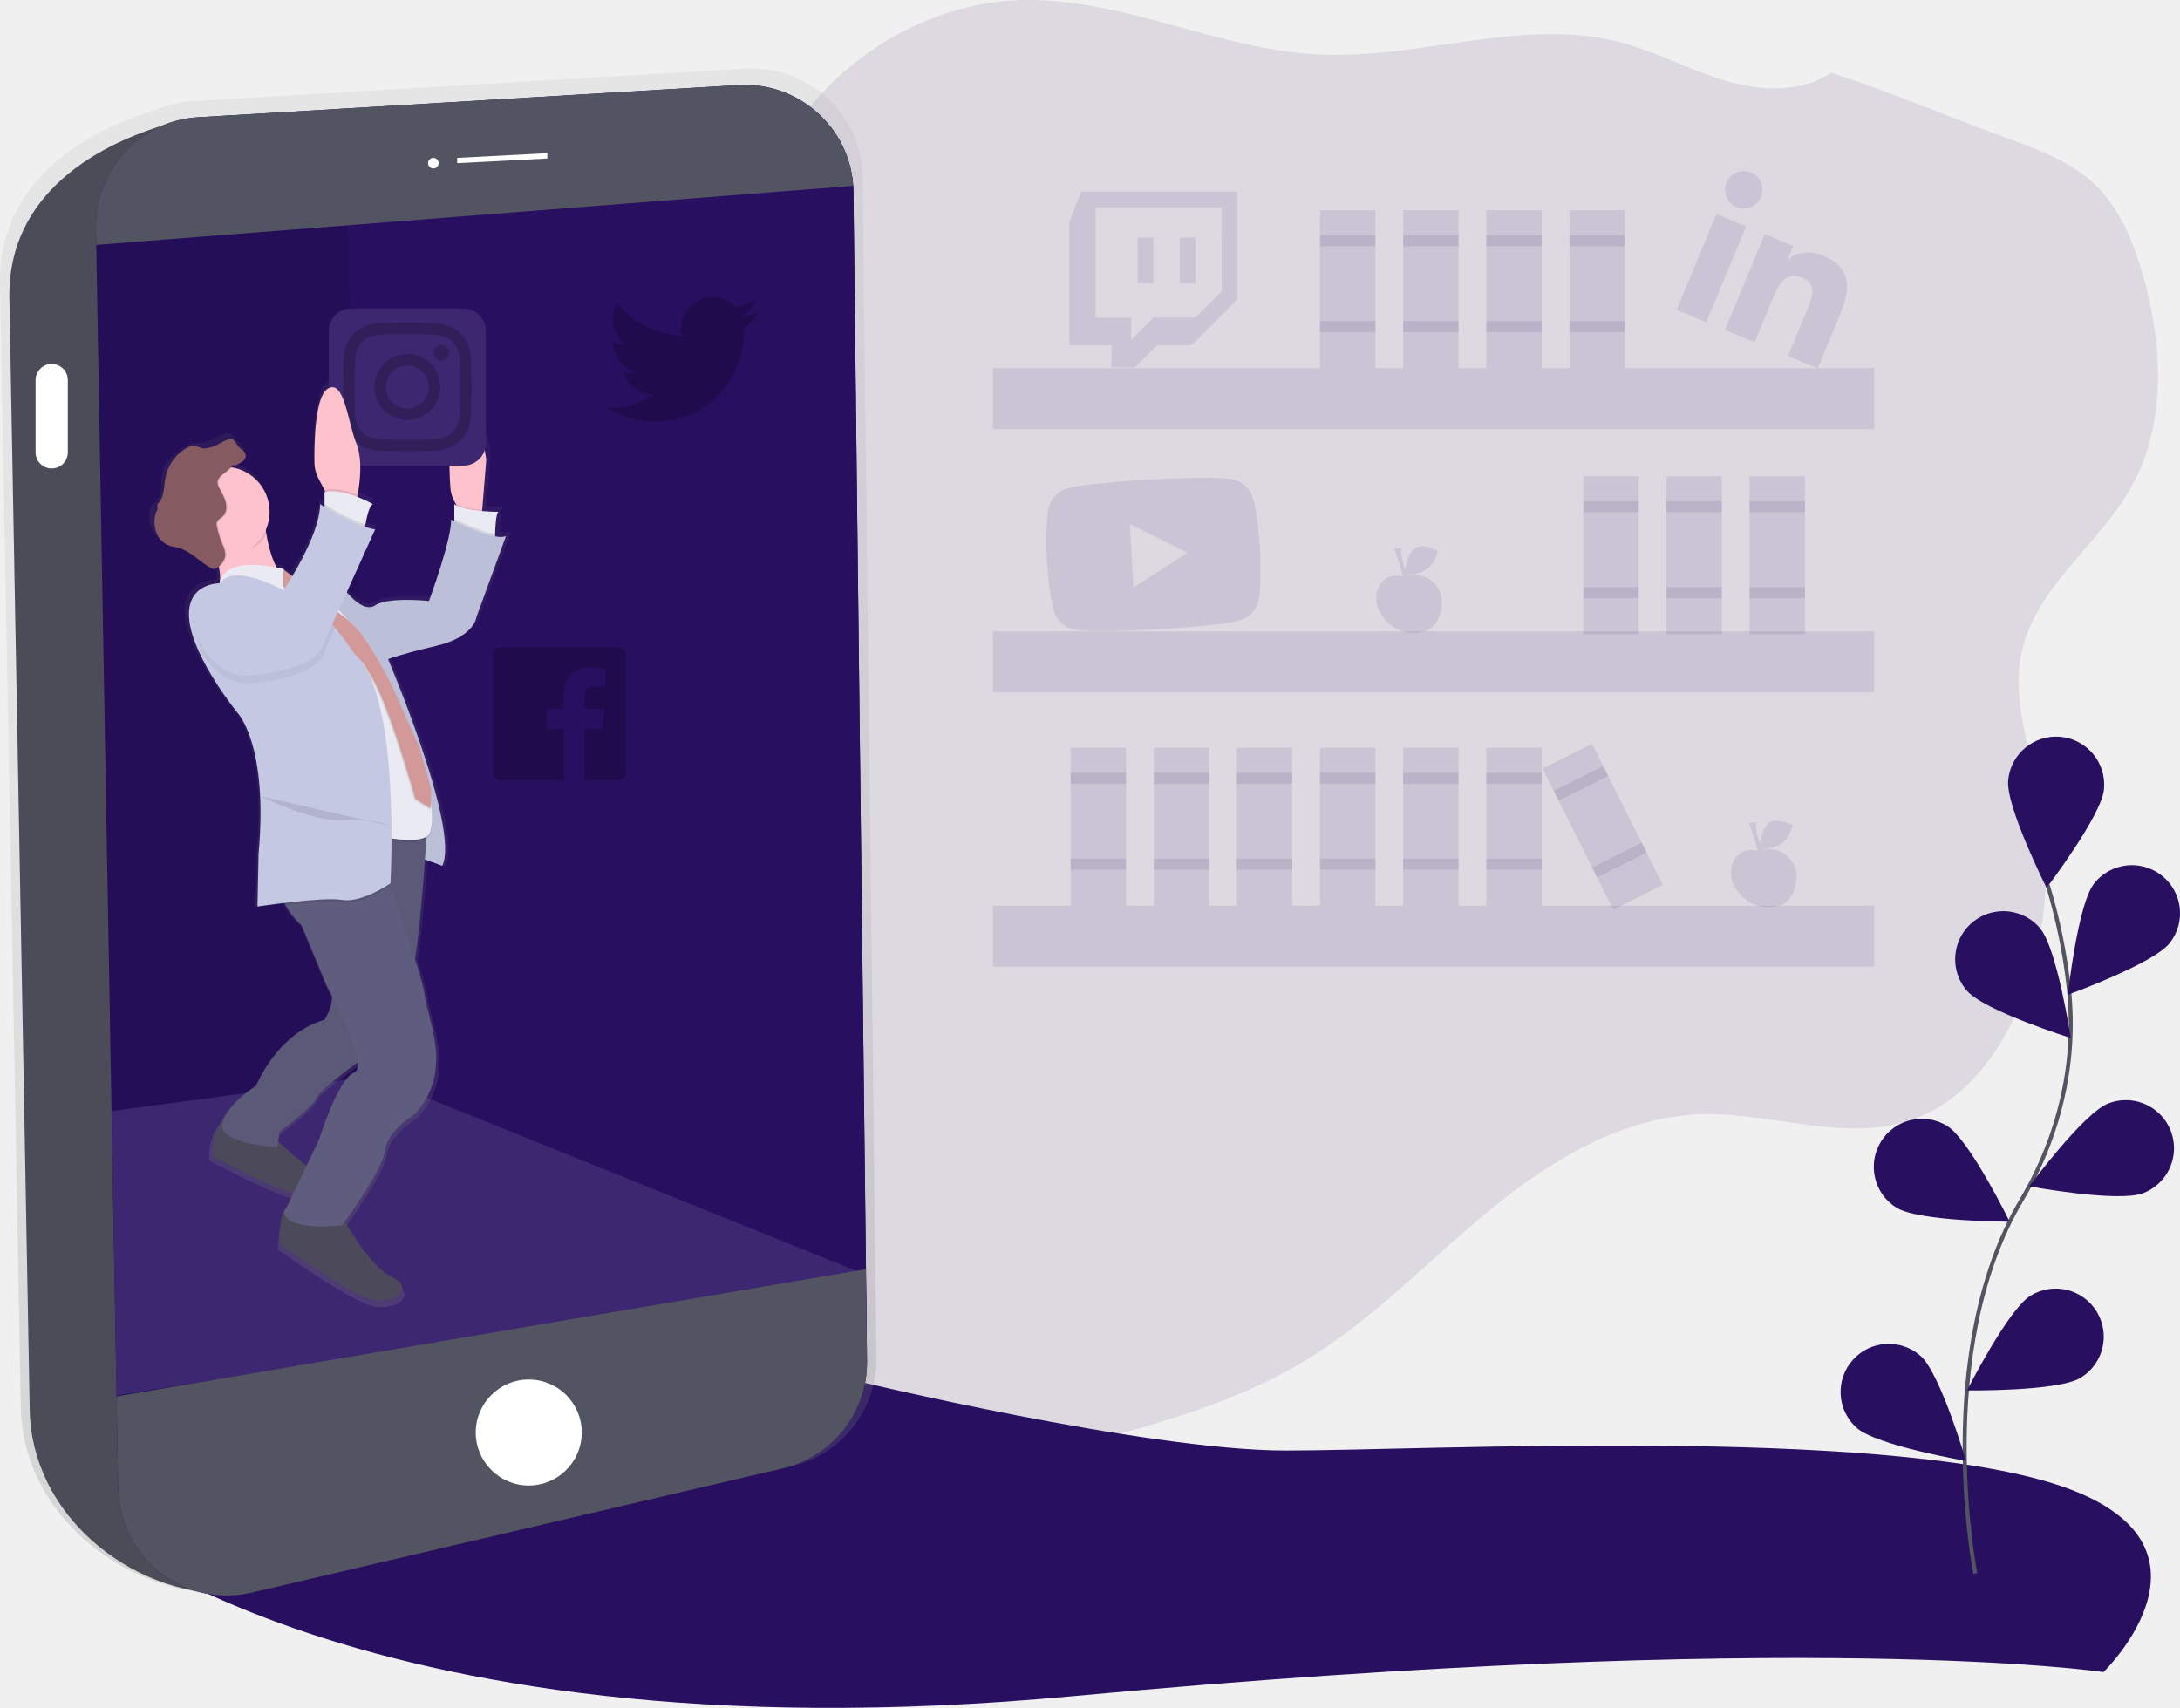
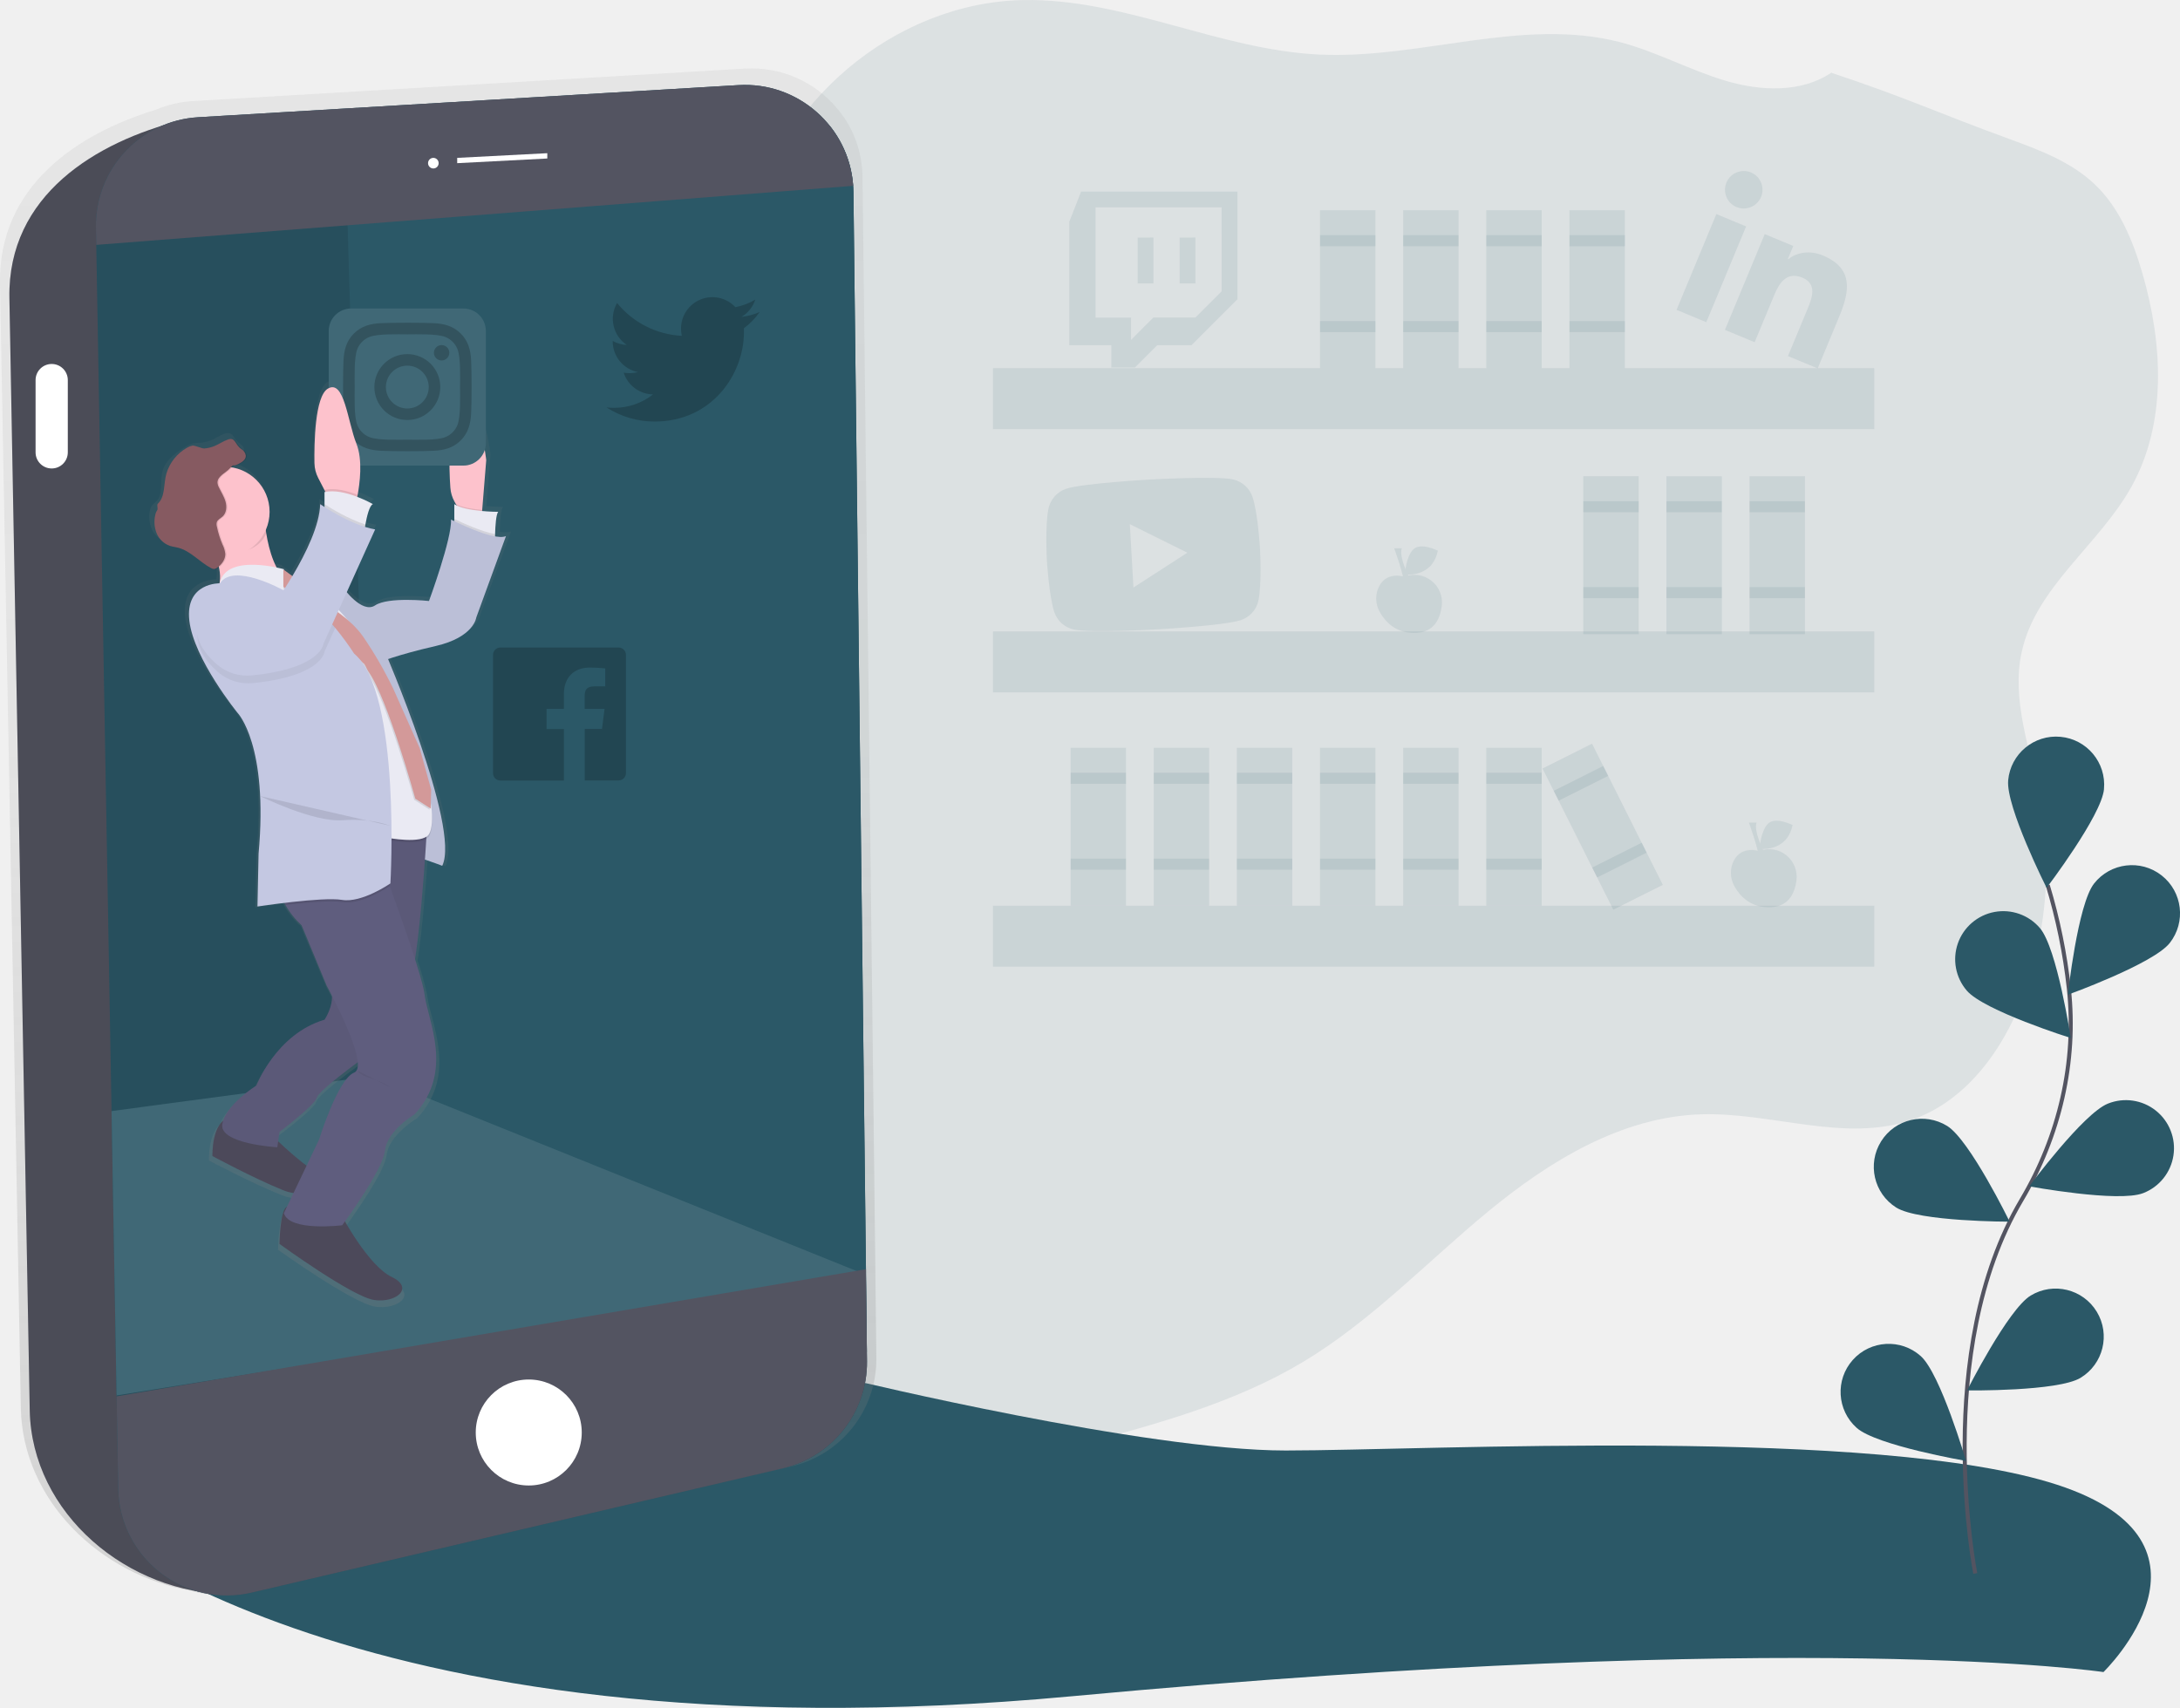
<svg xmlns="http://www.w3.org/2000/svg" xmlns:xlink="http://www.w3.org/1999/xlink" data-name="Layer 1" width="1082.19" height="847.94" viewBox="0 0 1082.19 847.94">
  <defs>
    <linearGradient id="a" x1="276.42" y1="818" x2="276.42" y2="60" gradientUnits="userSpaceOnUse">
      <stop offset="0" stop-color="gray" stop-opacity=".25" />
      <stop offset=".54" stop-color="gray" stop-opacity=".12" />
      <stop offset="1" stop-color="gray" stop-opacity=".1" />
    </linearGradient>
    <linearGradient id="b" x1="891.13" y1="675.02" x2="891.13" y2="214.93" gradientTransform="matrix(-1 0 0 1 1114 0)" xlink:href="#a" />
  </defs>
-   <path d="M909.2 36.16c37.27 12.37 51.62 19.46 88.51 32.93 15.11 5.52 30.64 11.41 42.27 22.52 12.21 11.67 18.87 27.95 23.58 44.17 10.1 34.82 12.19 74.1-5.42 105.79-16.11 29-47.49 49.78-54.54 82.18-5.2 23.89 4.26 48.17 8.9 72.17a184.8 184.8 0 01-6.35 93.79c-9.69 28.64-28.59 56.43-57.16 66.3-33.23 11.47-69.43-3.86-104.57-2.76-39.43 1.24-75.24 23.14-105.67 48.24s-57.89 54.24-91.65 74.55c-34.43 20.69-73.83 31.26-112.65 41.6-21.59 5.75-43.41 11.53-65.74 12.27-24.69.82-49.33-4.61-72.37-13.54-42.71-16.54-80.4-45.17-109.34-80.67-16.84-20.65-31.41-47.31-24.05-72.91 5.35-18.6 21-32 33-47.17 31.94-40.17 38.93-98.64 17.36-145.21-10.93-23.6-28.17-43.58-43.46-64.62s-29.13-44.43-31.5-70.33 9.64-54.65 33.65-64.64c29.45-12.24 71.25 3.84 90.26-21.78 7.2-9.71 8.12-22.5 10.32-34.38C384.29 51.68 444.1 1.12 508.1.02c49.92-.86 97 24.71 146.85 27.07 50.09 2.37 100.96-18.73 149.46-6.12 17.79 4.69 34.17 13.69 51.79 19s38 6.31 53.18-4.07" fill="#280f60" opacity=".1" />
-   <path fill="#280f60" opacity=".1" d="M492.93 182.79h437.49v30.27H492.93zm0 130.7h437.49v30.27H492.93zm0 136.2h437.49v30.27H492.93z" />
-   <path fill="#280f60" opacity=".1" d="M655.27 104.38h27.51v78.42h-27.51z" />
-   <path fill="#280f60" opacity=".1" d="M655.27 116.76h27.51v5.5h-27.51zm0 42.65h27.51v5.5h-27.51zm41.28-55.03h27.51v78.42h-27.51z" />
-   <path fill="#280f60" opacity=".1" d="M696.55 116.76h27.51v5.5h-27.51zm0 42.65h27.51v5.5h-27.51zm41.27-55.03h27.51v78.42h-27.51z" />
-   <path fill="#280f60" opacity=".1" d="M737.82 116.76h27.51v5.5h-27.51zm0 42.65h27.51v5.5h-27.51zm41.27-55.03h27.51v78.42h-27.51z" />
-   <path fill="#280f60" opacity=".1" d="M779.09 116.76h27.51v5.5h-27.51zm0 42.65h27.51v5.5h-27.51zm-13.365 222.142l24.591-12.331 35.15 70.101-24.591 12.33z" />
-   <path fill="#280f60" opacity=".1" d="M771.276 392.623l24.592-12.33 2.465 4.916-24.592 12.33zm19.118 38.117l24.592-12.331 2.465 4.916-24.592 12.33zm-4.424-194.29h27.51v78.42h-27.51z" />
-   <path fill="#280f60" opacity=".1" d="M785.97 248.83h27.51v5.5h-27.51zm0 42.65h27.51v5.5h-27.51zm41.27-55.03h27.51v78.42h-27.51z" />
-   <path fill="#280f60" opacity=".1" d="M827.24 248.83h27.51v5.5h-27.51zm0 42.65h27.51v5.5h-27.51zm41.27-55.03h27.51v78.42h-27.51z" />
-   <path fill="#280f60" opacity=".1" d="M868.51 248.83h27.51v5.5h-27.51zm0 42.65h27.51v5.5h-27.51zm-337.05 79.79h27.51v78.42h-27.51z" />
-   <path fill="#280f60" opacity=".1" d="M531.46 383.65h27.51v5.5h-27.51zm0 42.65h27.51v5.5h-27.51zm41.27-55.03h27.51v78.42h-27.51z" />
-   <path fill="#280f60" opacity=".1" d="M572.73 383.65h27.51v5.5h-27.51zm0 42.65h27.51v5.5h-27.51zM614 371.27h27.51v78.42H614z" />
-   <path fill="#280f60" opacity=".1" d="M614 383.65h27.51v5.5H614zm0 42.65h27.51v5.5H614zm41.27-55.03h27.51v78.42h-27.51z" />
-   <path fill="#280f60" opacity=".1" d="M655.27 383.65h27.51v5.5h-27.51zm0 42.65h27.51v5.5h-27.51zm41.28-55.03h27.51v78.42h-27.51z" />
-   <path fill="#280f60" opacity=".1" d="M696.55 383.65h27.51v5.5h-27.51zm0 42.65h27.51v5.5h-27.51zm41.27-55.03h27.51v78.42h-27.51z" />
-   <path fill="#280f60" opacity=".1" d="M737.82 383.65h27.51v5.5h-27.51zm0 42.65h27.51v5.5h-27.51z" />
-   <g opacity=".1" fill="#280f60">
+   <path d="M909.2 36.16c37.27 12.37 51.62 19.46 88.51 32.93 15.11 5.52 30.64 11.41 42.27 22.52 12.21 11.67 18.87 27.95 23.58 44.17 10.1 34.82 12.19 74.1-5.42 105.79-16.11 29-47.49 49.78-54.54 82.18-5.2 23.89 4.26 48.17 8.9 72.17a184.8 184.8 0 01-6.35 93.79c-9.69 28.64-28.59 56.43-57.16 66.3-33.23 11.47-69.43-3.86-104.57-2.76-39.43 1.24-75.24 23.14-105.67 48.24s-57.89 54.24-91.65 74.55c-34.43 20.69-73.83 31.26-112.65 41.6-21.59 5.75-43.41 11.53-65.74 12.27-24.69.82-49.33-4.61-72.37-13.54-42.71-16.54-80.4-45.17-109.34-80.67-16.84-20.65-31.41-47.31-24.05-72.91 5.35-18.6 21-32 33-47.17 31.94-40.17 38.93-98.64 17.36-145.21-10.93-23.6-28.17-43.58-43.46-64.62s-29.13-44.43-31.5-70.33 9.64-54.65 33.65-64.64c29.45-12.24 71.25 3.84 90.26-21.78 7.2-9.71 8.12-22.5 10.32-34.38C384.29 51.68 444.1 1.12 508.1.02c49.92-.86 97 24.71 146.85 27.07 50.09 2.37 100.96-18.73 149.46-6.12 17.79 4.69 34.17 13.69 51.79 19s38 6.31 53.18-4.07" fill="#2b5867" opacity=".1" />
+   <path fill="#2b5867" opacity=".1" d="M492.93 182.79h437.49v30.27H492.93zm0 130.7h437.49v30.27H492.93zm0 136.2h437.49v30.27H492.93z" />
+   <path fill="#2b5867" opacity=".1" d="M655.27 104.38h27.51v78.42h-27.51z" />
+   <path fill="#2b5867" opacity=".1" d="M655.27 116.76h27.51v5.5h-27.51zm0 42.65h27.51v5.5h-27.51zm41.28-55.03h27.51v78.42h-27.51z" />
+   <path fill="#2b5867" opacity=".1" d="M696.55 116.76h27.51v5.5h-27.51zm0 42.65h27.51v5.5h-27.51zm41.27-55.03h27.51v78.42h-27.51z" />
+   <path fill="#2b5867" opacity=".1" d="M737.82 116.76h27.51v5.5h-27.51zm0 42.65h27.51v5.5h-27.51zm41.27-55.03h27.51v78.42h-27.51z" />
+   <path fill="#2b5867" opacity=".1" d="M779.09 116.76h27.51v5.5h-27.51zm0 42.65h27.51v5.5h-27.51zm-13.365 222.142l24.591-12.331 35.15 70.101-24.591 12.33z" />
+   <path fill="#2b5867" opacity=".1" d="M771.276 392.623l24.592-12.33 2.465 4.916-24.592 12.33zm19.118 38.117l24.592-12.331 2.465 4.916-24.592 12.33zm-4.424-194.29h27.51v78.42h-27.51z" />
+   <path fill="#2b5867" opacity=".1" d="M785.97 248.83h27.51v5.5h-27.51zm0 42.65h27.51v5.5h-27.51zm41.27-55.03h27.51v78.42h-27.51z" />
+   <path fill="#2b5867" opacity=".1" d="M827.24 248.83h27.51v5.5h-27.51zm0 42.65h27.51v5.5h-27.51zm41.27-55.03h27.51v78.42h-27.51z" />
+   <path fill="#2b5867" opacity=".1" d="M868.51 248.83h27.51v5.5h-27.51zm0 42.65h27.51v5.5h-27.51zm-337.05 79.79h27.51v78.42h-27.51z" />
+   <path fill="#2b5867" opacity=".1" d="M531.46 383.65h27.51v5.5h-27.51zm0 42.65h27.51v5.5h-27.51zm41.27-55.03h27.51v78.42h-27.51z" />
+   <path fill="#2b5867" opacity=".1" d="M572.73 383.65h27.51v5.5h-27.51zm0 42.65h27.51v5.5h-27.51zM614 371.27h27.51v78.42H614z" />
+   <path fill="#2b5867" opacity=".1" d="M614 383.65h27.51v5.5H614zm0 42.65h27.51v5.5H614zm41.27-55.03h27.51v78.42h-27.51z" />
+   <path fill="#2b5867" opacity=".1" d="M655.27 383.65h27.51v5.5h-27.51zm0 42.65h27.51v5.5h-27.51zm41.28-55.03h27.51v78.42h-27.51z" />
+   <path fill="#2b5867" opacity=".1" d="M696.55 383.65h27.51v5.5h-27.51zm0 42.65h27.51v5.5h-27.51zm41.27-55.03h27.51v78.42h-27.51z" />
+   <path fill="#2b5867" opacity=".1" d="M737.82 383.65h27.51v5.5h-27.51zm0 42.65h27.51v5.5h-27.51z" />
+   <g opacity=".1" fill="#2b5867">
    <path d="M697.1 286.36s-8.34-2.83-12.36 4.52a13.41 13.41 0 00.18 12.91c2.64 4.77 8.07 11 18.37 10.41 8.73-.47 11.64-7.13 12.43-13.33a13.7 13.7 0 00-18.19-14.66z" />
    <path d="M686.66 304.45a13.41 13.41 0 01-.18-12.91c4-7.35 12.36-4.52 12.36-4.52l.43-.15a13.57 13.57 0 019.8.22 13.58 13.58 0 00-11.57-1.1l-.43.15s-8.34-2.83-12.36 4.52a13.41 13.41 0 00.18 12.91 20 20 0 009.43 8.93 20.68 20.68 0 01-7.66-8.05z" opacity=".1" />
    <path d="M692.77 289.89s3.09 2.43 10.61 0" opacity=".2" />
    <path d="M692.1 272.22s5.3 14.36 4.86 18.12l4.2-.44s-7.07-12.59-5.3-17.68z" />
    <path d="M692.1 272.22s5.3 14.36 4.86 18.12l4.2-.44s-7.07-12.59-5.3-17.68z" opacity=".2" />
    <path d="M713.75 273.42s-8.35-4.27-12.08-.74-4.31 12.54-4.31 12.54 13.61 1.87 16.39-11.8z" />
    <path d="M713.75 273.42s-8.35-4.27-12.08-.74-4.31 12.54-4.31 12.54 13.61 1.87 16.39-11.8z" opacity=".1" />
    <path d="M697.36 285.22s2.19-10.46 16.39-11.8" />
  </g>
-   <g opacity=".1" fill="#280f60">
+   <g opacity=".1" fill="#2b5867">
    <path d="M873.17 422.56s-8.34-2.83-12.36 4.52a13.41 13.41 0 00.18 12.91c2.64 4.77 8.07 11 18.37 10.41 8.73-.47 11.64-7.13 12.43-13.33a13.7 13.7 0 00-18.19-14.66z" />
    <path d="M862.76 440.65a13.41 13.41 0 01-.18-12.91c4-7.35 12.36-4.52 12.36-4.52l.43-.15a13.57 13.57 0 019.8.22 13.58 13.58 0 00-11.57-1.1l-.43.15s-8.34-2.83-12.36 4.52a13.41 13.41 0 00.18 12.91 20 20 0 009.43 8.93 20.68 20.68 0 01-7.66-8.05z" opacity=".1" />
    <path d="M868.86 426.09s3.09 2.43 10.61 0" opacity=".2" />
    <path d="M868.2 408.42s5.3 14.36 4.86 18.12l4.2-.44s-7.07-12.59-5.3-17.68z" />
    <path d="M868.2 408.42s5.3 14.36 4.86 18.12l4.2-.44s-7.07-12.59-5.3-17.68z" opacity=".2" />
    <path d="M889.84 409.62s-8.35-4.27-12.08-.74-4.31 12.54-4.31 12.54 13.65 1.87 16.39-11.8z" />
    <path d="M889.84 409.62s-8.35-4.27-12.08-.74-4.31 12.54-4.31 12.54 13.65 1.87 16.39-11.8z" opacity=".1" />
    <path d="M873.46 421.41s2.19-10.46 16.39-11.8" />
  </g>
-   <path d="M33.66 748.97S166.2 876.16 532.2 842.16s512-12 512-12 66-64-23-93-313-17-383-17-215-35-215-35z" fill="#280f60" />
+   <path d="M33.66 748.97S166.2 876.16 532.2 842.16s512-12 512-12 66-64-23-93-313-17-383-17-215-35-215-35z" fill="#2b5867" />
  <path d="M980.56 781.21s-21.72-110.07 23-185.51c18.77-31.66 27.41-68.35 23.45-104.94a285.89 285.89 0 00-10.46-51.23" fill="none" stroke="#535461" stroke-miterlimit="10" stroke-width="2" />
-   <path d="M1044.46 391.82c-1.21 13.13-28.49 49-28.49 49s-20.28-40.27-19.08-53.41a23.88 23.88 0 1147.56 4.37zm32.64 76.37c-8.15 10.37-50.57 25.68-50.57 25.68s4.86-44.83 13-55.2a23.89 23.89 0 1137.57 29.52zm-13.15 124.17c-12.27 4.84-56.61-3.36-56.61-3.36s26.83-36.24 39.1-41.08a23.883 23.883 0 1117.51 44.44zm-31.1 91.71c-11.28 6.84-56.37 6.26-56.37 6.26s20.32-40.26 31.59-47.1a23.882 23.882 0 0124.77 40.84zm-56.5-192.24c8.58 10 51.6 23.53 51.6 23.53s-6.74-44.59-15.32-54.6a23.883 23.883 0 10-36.28 31.07zm-35 107.72c11.18 7 56.28 7 56.28 7s-19.78-40.53-31-47.52a23.882 23.882 0 00-25.32 40.5zm-19.66 109.37c9.84 8.78 54.28 16.42 54.28 16.42s-12.64-43.28-22.49-52.07a23.882 23.882 0 10-31.8 35.64z" fill="#280f60" />
-   <path d="M847.04 159.97l-14.77-6.14 19.76-47.55 14.77 6.14zm15.06-57.14a9.31 9.31 0 1112.14-5.08 9.34 9.34 0 01-12.14 5.08zm40.21 80.08l-14.74-6.12 9.62-23.15c2.29-5.52 5.12-12.64-2.45-15.78s-11.35 2.31-13.92 8.51l-9.78 23.54-14.75-6.13 19.76-47.55 14.16 5.89-2.7 6.49.21.09c3.52-2.92 10-4.86 17.16-1.87 14.94 6.21 13.6 17.19 8.29 30l-10.85 26.12zm-365.63-87.8l-5.87 15v61.28h20.86v11.07h11.74l11.07-11.07h17l22.81-22.81V95.11zm69.76 49.54l-13 13h-20.91l-11.07 11.12V157.7h-17.61v-54.73h62.58zm-13-26.73v22.79h-7.82v-22.74zm-20.86 0v22.79h-7.82v-22.74z" fill="#280f60" opacity=".1" />
+   <path d="M1044.46 391.82c-1.21 13.13-28.49 49-28.49 49s-20.28-40.27-19.08-53.41a23.88 23.88 0 1147.56 4.37zm32.64 76.37c-8.15 10.37-50.57 25.68-50.57 25.68s4.86-44.83 13-55.2a23.89 23.89 0 1137.57 29.52zm-13.15 124.17c-12.27 4.84-56.61-3.36-56.61-3.36s26.83-36.24 39.1-41.08a23.883 23.883 0 1117.51 44.44zm-31.1 91.71c-11.28 6.84-56.37 6.26-56.37 6.26s20.32-40.26 31.59-47.1a23.882 23.882 0 0124.77 40.84zm-56.5-192.24c8.58 10 51.6 23.53 51.6 23.53s-6.74-44.59-15.32-54.6a23.883 23.883 0 10-36.28 31.07zm-35 107.72c11.18 7 56.28 7 56.28 7s-19.78-40.53-31-47.52a23.882 23.882 0 00-25.32 40.5zm-19.66 109.37c9.84 8.78 54.28 16.42 54.28 16.42s-12.64-43.28-22.49-52.07a23.882 23.882 0 10-31.8 35.64z" fill="#2b5867" />
+   <path d="M847.04 159.97l-14.77-6.14 19.76-47.55 14.77 6.14zm15.06-57.14a9.31 9.31 0 1112.14-5.08 9.34 9.34 0 01-12.14 5.08zm40.21 80.08l-14.74-6.12 9.62-23.15c2.29-5.52 5.12-12.64-2.45-15.78s-11.35 2.31-13.92 8.51l-9.78 23.54-14.75-6.13 19.76-47.55 14.16 5.89-2.7 6.49.21.09c3.52-2.92 10-4.86 17.16-1.87 14.94 6.21 13.6 17.19 8.29 30l-10.85 26.12zm-365.63-87.8l-5.87 15v61.28h20.86v11.07h11.74l11.07-11.07h17l22.81-22.81V95.11zm69.76 49.54l-13 13h-20.91l-11.07 11.12V157.7h-17.61v-54.73h62.58zm-13-26.73v22.79h-7.82v-22.74zm-20.86 0v22.79h-7.82v-22.74z" fill="#2b5867" opacity=".1" />
  <path d="M493.89 695.71l-.47-40.27v-1.18l-6.35-540.39c0-.66 0-1.31-.06-2a53.87 53.87 0 00-2.15-12.74c-.1-.33-.19-.65-.29-1s-.2-.61-.31-.92-.26-.77-.4-1.15-.21-.55-.31-.83-.31-.8-.47-1.2l-.33-.78c-.17-.41-.35-.81-.53-1.21l-.35-.74q-.29-.6-.59-1.2l-.37-.72q-.31-.59-.64-1.18l-.39-.7c-.23-.39-.46-.78-.69-1.16l-.41-.67c-.25-.39-.5-.78-.76-1.16l-.42-.51c-.28-.41-.57-.81-.86-1.21l-.37-.51q-.63-.85-1.3-1.67a55.29 55.29 0 00-46.39-20.51l-274 16.12a55.49 55.49 0 00-18.42 4.29C96.48 92.68 58 119.1 58.92 166.86L69.23 725c.85 46.12 39.53 83 84.46 90.81a55.35 55.35 0 0028.09.75l269.61-62.4a54.65 54.65 0 0042.55-53.71z" transform="translate(-58.9 -26.03)" fill="url(#a)" />
  <path d="M4.67 147.9l10.09 552.23c.94 51.45 48.94 91.34 99.71 91.34L91.76 59.3l-2 .51C47.75 70.42 3.74 96.83 4.67 147.9z" fill="#535461" />
  <path d="M4.67 147.9l10.09 552.23c.94 51.45 48.94 91.34 99.71 91.34L91.76 59.3l-2 .51C47.75 70.42 3.74 96.83 4.67 147.9z" opacity=".1" />
-   <path d="M430.39 675.84a54 54 0 01-41.64 53.13L124.9 790.72a53.93 53.93 0 01-66.22-51.56l-.8-45.88v-.46l-2.5-141.19-7.59-430.05-.16-8.59a53.94 53.94 0 0150.73-54.78l268.17-15.95a53.89 53.89 0 0157 50c.09 1.05.13 2.13.14 3.21l6.21 534.69v2.76l.45 38.25z" fill="#280f60" />
+   <path d="M430.39 675.84a54 54 0 01-41.64 53.13L124.9 790.72a53.93 53.93 0 01-66.22-51.56l-.8-45.88v-.46l-2.5-141.19-7.59-430.05-.16-8.59a53.94 53.94 0 0150.73-54.78l268.17-15.95a53.89 53.89 0 0157 50c.09 1.05.13 2.13.14 3.21l6.21 534.69v2.76l.45 38.25z" fill="#2b5867" />
  <path d="M430.39 675.84a54 54 0 01-41.64 53.13L124.9 790.72a53.93 53.93 0 01-66.22-51.56l-.8-45.88v-.46l-2.5-141.19-7.59-430.05-.16-8.59a53.94 53.94 0 0150.73-54.78l268.17-15.95a53.89 53.89 0 0157 50c.09 1.05.13 2.13.14 3.21l6.21 534.69v2.76l.45 38.25z" opacity=".1" />
-   <path d="M430.34 671.17L190.1 696.74l-18.4-613.1L411.92 62.5a53.65 53.65 0 0111.74 33z" fill="#280f60" />
-   <path fill="#280f60" d="M429.89 632.92l-372.02 59.9-2.5-141.18 129.87-17.37 244.65 98.65z" />
+   <path d="M430.34 671.17L190.1 696.74l-18.4-613.1L411.92 62.5a53.65 53.65 0 0111.74 33z" fill="#2b5867" />
+   <path fill="#2b5867" d="M429.89 632.92l-372.02 59.9-2.5-141.18 129.87-17.37 244.65 98.65z" />
  <path fill="#fff" opacity=".1" d="M429.89 632.92l-372.02 59.9-2.5-141.18 129.87-17.37 244.65 98.65z" />
  <path d="M430.39 675.84a54 54 0 01-41.64 53.13L124.9 790.72a53.93 53.93 0 01-66.22-51.56l-.8-45.88 372-63.13v2.76l.45 38.25zm-6.88-583.58L47.78 121.58l-.16-8.59a53.94 53.94 0 0150.73-54.78l268.18-15.95a53.89 53.89 0 0157 50z" fill="#535461" />
  <circle cx="262.48" cy="711.22" r="26.31" fill="#fff" />
  <path fill="#fff" d="M271.69 78.69l-44.73 2.32v-2.63l44.73-2.32v2.63z" />
  <rect x="17.66" y="180.71" width="16" height="51.88" rx="8" ry="8" fill="#fff" />
  <circle cx="215.12" cy="81.01" r="2.63" fill="#fff" />
  <path d="M134.24 288.67a11.36 11.36 0 006.7 6.25c1.33.43 2.73.58 4.08.91 6.45 1.61 11 7.19 16.9 10.27a3.25 3.25 0 001.56.48h.2a1.92 1.92 0 00.37 0 3.13 3.13 0 001.65-.69l.26-.2a19.78 19.78 0 01.29 8c-2.34 0-17.49.93-15.42 18.83 2.25 19.38 24.72 46.52 24.72 46.52s15.73 16.06 10.67 70.89l-.56 26.58s6-.91 13.75-1.82q.27.53.55 1a41.39 41.39 0 008.3 10.26l12.79 30.39s1.1 2 2.72 5.1c.15 6.44-3.85 12.07-3.85 12.07-24.72 7.2-34.83 33.23-34.83 33.23s-14 8.36-17 17.67c-5.89 4.77-5.49 17.78-5.49 17.78s20.79 11.08 36 17.17a25 25 0 005.47 1.5l-3.38 7c-3.52 1.27-3.78 18.67-3.78 18.67s37.08 26.58 48.31 28.25 20.79-6.09 9-11.63c-9.5-4.46-20.1-21.5-23.86-28 4.7-6.45 19.54-27.35 20.49-35.73C252 589.5 266 581.19 266 581.19c20.22-21.6 6.74-47.08 5.06-60.37 0-.25-.07-.53-.12-.83a145.4 145.4 0 00-4.75-17c2.21-13.94 4-35.71 5-50.08 4.46 1.44 8.83 3.13 8.83 3.13 8.2-16.65-19.66-85.2-27.68-104.2 4.68-1.55 12.74-4 24.31-6.56 19.66-4.43 20.79-14.4 20.79-14.4l15.17-41c-1.29.58-3.27.55-5.59.15v-1.11c.12-3.89.49-10.1 1.63-11.23 0 0-3.73 0-8.26-.4v-.55l2-25.07s-2.81-27.69-12.36-23.82c-7.67 3.11-6.64 28-5.94 37.69a16.81 16.81 0 002.13 7l.64 1.14.44.78a9.44 9.44 0 01-1.21-.69v8.58c-1.06-.51-1.69-.82-1.69-.82.56 9.42-11.24 41-11.24 41s-20.79-2.22-27.53 2.22c-4.94 3.25-11.4-3-14.49-6.61l14.49-31.6a41.43 41.43 0 01-5.17-1.26c.06-.38.14-.79.21-1.21.74-4 2.06-9.56 3.84-10.26a63 63 0 00-8-3.66c.06-.32.13-.66.21-1 1.05-5.54 2.7-17.51-.65-25.77-4.49-11.08-6.18-32.68-14.61-27.69-6.69 4-7 27.79-6.85 37.46a16.61 16.61 0 001.92 7.51l3.25 6.15.45.85-.45.08v7.57c-1.42-.9-2.25-1.47-2.25-1.47-.28 10.65-7.33 24.84-14.22 36.26l-3.5-2.52-.86-.62a2.14 2.14 0 010-.33s-1.44-.41-3.72-.87c-2.83-5.37-4.41-11.85-5.29-17.23-.09-.56-.17-1.11-.25-1.64a22.35 22.35 0 002-9.17 22.81 22.81 0 00-19.26-22.4c.69-.77 1-1 1.2-1h.15a4.17 4.17 0 002.54-.68c1.78-.87 3.79-2.16 3.78-4.11 0-1.43-1.14-2.61-2.34-3.42-2.9-1.94-3-5.29-5.68-5a3.58 3.58 0 00-1.53.2c-2.47.81-4.62 2.36-7 3.34a16.64 16.64 0 01-5.28 1.2 21.85 21.85 0 00-3.46.27 10.16 10.16 0 00-2.61 1.06c-5.08 2.77-10.93 7-12.56 12.47-1.53 5.14.59 11.81-3.35 15.51a14.5 14.5 0 00-2 1.89 6.56 6.56 0 00-1 2.52 15.11 15.11 0 00.95 9.1zM237 555c.21 2.65-.29 4.53-1.84 5.14-8.43 3.32-18 33.78-18 33.78l-6.39 13.19a170 170 0 01-14.53-12.29l.69-4.77s18-13.29 19.1-17.17c.89-3.13 15.42-13.88 20.97-17.88z" transform="translate(-58.9 -26.03)" fill="url(#b)" />
  <path d="M190.6 322.34s38.2 88.42 28.93 107.52c0 0-15.28-6-17.47-4.91s-24-114.07-24-114.07z" fill="#c4c8e2" />
  <path d="M190.6 322.34s38.2 88.42 28.93 107.52c0 0-15.28-6-17.47-4.91s-24-114.07-24-114.07z" opacity=".05" />
  <path d="M169.86 603.97s13.1 24.56 24.56 30 2.18 13.1-8.73 11.46-46.94-27.84-46.94-27.84.25-17.15 3.67-18.4 27.44 4.78 27.44 4.78zm-34.39-39.85s18.56 18.56 26.74 20.19-7.1 12.55-21.83 6.55-34.93-16.89-34.93-16.89-.55-17.47 8.73-19.1 21.29 9.25 21.29 9.25z" fill="#4c495a" />
  <path d="M211.88 412.39s-3.78 66.58-8.78 75.87-23.47 37.66-23.47 37.66-21.29 15.28-22.38 19.1-18.5 16.95-18.5 16.95l-1.09 7.64s-28.93-1.64-27.29-11.46 16.92-19.18 16.92-19.18 9.81-25.61 33.81-32.7c0 0 7.64-10.92 1.09-19.65 0 0-16.37-40.93-25.65-45.85s3.82-33.29 3.82-33.29z" fill="#5f5d7e" />
  <path d="M211.88 412.39s-3.78 66.58-8.78 75.87-23.47 37.66-23.47 37.66-21.29 15.28-22.38 19.1-18.5 16.95-18.5 16.95l-1.09 7.64s-28.93-1.64-27.29-11.46 16.92-19.18 16.92-19.18 9.81-25.61 33.81-32.7c0 0 7.64-10.92 1.09-19.65 0 0-16.37-40.93-25.65-45.85s3.82-33.29 3.82-33.29z" opacity=".05" />
  <path d="M158.4 565.76l-17.47 36.57c2.73 9.28 28.93 6 28.93 6s20.24-27.29 21.24-37.11 14.74-18 14.74-18c19.65-21.29 6.55-46.39 4.91-59.49 0-.25-.07-.52-.12-.81-1.45-8.78-10.28-34.06-17.15-53-4.63-12.75-8.38-22.62-8.38-22.62s-36.57 1.64-44.21 14.74c-3.5 6-1.93 12.24.79 17.25a40.65 40.65 0 008.07 10.11l12.43 30s21.83 39.84 13.64 43.12-17.42 33.24-17.42 33.24z" fill="#5f5d7e" />
  <path d="M223.57 242.14a16.74 16.74 0 002.07 6.95l.62 1.12 3.08 5.55h9.82l.21-2.58 2-24.71s-2.73-27.29-12-23.47c-7.47 3.06-6.48 27.58-5.8 37.14z" fill="#fdc2cc" />
  <path d="M226.27 250.21l3.08 5.55h9.82l.21-2.58c-4.57-.41-10.02-1.21-13.11-2.97z" opacity=".1" />
  <path d="M225.53 250.3v12.55l20.19 5.46s0-1.3.05-3.13c.11-3.83.47-10 1.58-11.06.01 0-16.37 0-21.82-3.82z" fill="#eaeaf3" />
  <path d="M225.53 257.66v5.19l20.19 5.46s0-1.3.05-3.13c-6.67-1.21-16.42-5.67-20.24-7.52z" opacity=".1" />
  <path d="M107.74 278.37c4 11.51-1.2 16.68-1.2 16.68s49.12 3.27 37.11-5.46c-7-5.1-10.12-16.35-11.48-24.82a84.65 84.65 0 01-1.07-10.65s-39.25-.58-31.11 10.37a52.55 52.55 0 017.75 13.88z" fill="#fdc2cc" />
  <path d="M100 264.49c4 5.38 5.31 6.17 6.65 10.06a21.94 21.94 0 003.72.31c9.36 0 18.47-1.93 21.81-10.09a84.65 84.65 0 01-1.08-10.65s-39.25-.58-31.1 10.37z" opacity=".1" />
  <circle cx="111.45" cy="254.12" r="22.38" fill="#fdc2cc" />
  <path d="M223.89 257.97s21.29 10.92 27.29 8.19l-14.74 40.39s-1.09 9.82-20.19 14.19-28.38 8.19-28.38 8.19l-35.48-42 18 4.91s9.28 13.1 15.83 8.73 26.74-2.18 26.74-2.18 11.48-31.17 10.93-40.42z" fill="#c4c8e2" />
  <path d="M223.89 257.97s21.29 10.92 27.29 8.19l-14.74 40.39s-1.09 9.82-20.19 14.19-28.38 8.19-28.38 8.19l-35.48-42 18 4.91s9.28 13.1 15.83 8.73 26.74-2.18 26.74-2.18 11.48-31.17 10.93-40.42z" opacity=".05" />
  <path d="M140.93 283.7s-28.85-8.25-31.89 7.08c0 0 13.33-6.5 32.44 5 1.43.86 2.83 1.78 4.2 2.74 16.81 11.78 28.55 30 33.27 50.71l12.15 53.41 1.13 14.33s17.47 3.45 20.74-1.72 1.09-22.41-3.82-28.15-12.55-30.43-12.55-30.43l-4.78-14.33a95.85 95.85 0 00-18.72-32.78l-1.15-1.39a71.66 71.66 0 00-26.61-19.9c-2.77-1.23-4.79-2.76-4.41-4.57z" opacity=".1" />
  <path d="M140.93 282.61s-28.85-8.25-31.89 7.08c0 0 13.33-6.5 32.44 5 1.43.86 2.83 1.78 4.2 2.74 16.81 11.78 28.55 30 33.27 50.71l12.15 53.4 1.09 14.36s17.47 3.45 20.74-1.72 1.09-22.41-3.82-28.15-12.55-30.45-12.55-30.45l-4.78-14.33a95.85 95.85 0 00-18.68-32.79l-1.15-1.39a71.66 71.66 0 00-26.61-19.9c-2.77-1.2-4.79-2.75-4.41-4.56z" fill="#eaeaf3" />
  <path d="M213.49 392.63l-.24 9.4-7.64-4.91s-13.61-49.53-23.2-63c-1.13-1.59-1.68-4-2.73-4.37l-39-37.66v-8.73s19.92 14.74 21.56 17.47c.7 1.16 11.16 6.88 17.47 15.83a197.85 197.85 0 0115 25.92l13.08 29.39z" opacity=".1" />
  <path d="M140.66 282.77v8.46l39.57 37.93c1.05.4 1.6 2.78 2.73 4.37 9.59 13.51 23.2 63 23.2 63l7.64 4.91.24-9.4-5.7-20.62-13.1-29.45a197.8 197.8 0 00-15-25.92c-6.3-9-16.77-14.67-17.47-15.83-1.41-2.35-16.8-13.62-21-16.69z" fill="#d39999" />
-   <rect x="163.19" y="153.16" width="78" height="78" rx="11.17" ry="11.17" fill="#280f60" />
+   <rect x="163.19" y="153.16" width="78" height="78" rx="11.17" ry="11.17" fill="#2b5867" />
  <rect x="163.19" y="153.16" width="78" height="78" rx="11.17" ry="11.17" fill="#fff" opacity=".1" />
  <path d="M202.2 175.81a16.36 16.36 0 1016.36 16.36 16.33 16.33 0 00-16.36-16.36zm0 27a10.63 10.63 0 1110.63-10.63 10.65 10.65 0 01-10.63 10.63zm20.84-27.66a3.82 3.82 0 11-3.82-3.82 3.81 3.81 0 013.83 3.81zm10.84 3.82c-.24-5.11-1.41-9.64-5.15-13.37s-8.26-4.9-13.37-5.15c-5.27-.3-21.06-.3-26.32 0-5.1.24-9.62 1.41-13.37 5.14s-4.9 8.26-5.15 13.37c-.3 5.27-.3 21.06 0 26.32.24 5.11 1.41 9.64 5.15 13.37s8.26 4.9 13.37 5.15c5.27.3 21.06.3 26.32 0 5.11-.24 9.64-1.41 13.37-5.15s4.9-8.26 5.15-13.37c.3-5.27.3-21 0-26.31zm-6.78 32a10.77 10.77 0 01-6.06 6.06c-4.2 1.67-14.17 1.28-18.81 1.28s-14.62.37-18.81-1.28a10.77 10.77 0 01-6.06-6.06c-1.67-4.2-1.28-14.17-1.28-18.81s-.37-14.62 1.28-18.81a10.77 10.77 0 016.06-6.06c4.2-1.67 14.17-1.28 18.81-1.28s14.62-.37 18.81 1.28a10.77 10.77 0 016.06 6.06c1.67 4.2 1.28 14.17 1.28 18.81s.36 14.62-1.28 18.81z" opacity=".2" />
  <path d="M118.91 230.36c1.73-.85 3.68-2.13 3.67-4.05a4.45 4.45 0 00-2.28-3.34c-3.12-2.12-2.88-6-6.46-4.77-2.4.8-4.49 2.32-6.83 3.29a16 16 0 01-5.13 1.19 20.93 20.93 0 00-3.37.27 9.79 9.79 0 00-2.54 1 21.92 21.92 0 00-10.31 12.86c-1.48 5.07-1.33 11.07-5.15 14.71a14.19 14.19 0 00-1.9 1.86 6.51 6.51 0 00-1 2.49 15.09 15.09 0 00.75 9.06 11.1 11.1 0 006.51 6.16c1.29.42 2.65.57 4 .9 6.27 1.58 10.71 7.08 16.42 10.12a3.13 3.13 0 001.52.48 3 3 0 001.6-.68c2.21-1.58 4-4 4-6.74a13.63 13.63 0 00-1.46-4.86 47.09 47.09 0 01-2.73-8.79 4.29 4.29 0 01-.06-2.13c.41-1.32 1.88-1.94 2.9-2.88 1.94-1.8 2.17-4.84 1.45-7.38s-2.21-4.78-3.33-7.17a5.65 5.65 0 01-.66-2.33c0-3.19 4.31-4.92 6.13-7 2.45-2.88.89-.6 4.26-2.27z" opacity=".1" />
  <path d="M118.36 230.36c1.73-.85 3.68-2.13 3.67-4.05a4.45 4.45 0 00-2.28-3.37c-3.12-2.12-2.88-6-6.46-4.77-2.4.8-4.49 2.32-6.83 3.29a16 16 0 01-5.13 1.19c-1.13.07-4.77-1.65-5.87-1.4a9.79 9.79 0 00-2.54 1 21.92 21.92 0 00-10.31 12.86c-1.48 5.07-.45 11.4-4.27 15-.64.61.23 2.47-.29 3.19a6.51 6.51 0 00-1 2.49 15.09 15.09 0 00.75 9.06 11.1 11.1 0 006.51 6.16c1.29.42 2.65.57 4 .9 6.27 1.58 10.71 7.08 16.42 10.12a3.13 3.13 0 001.52.48 3 3 0 001.6-.68c2.21-1.58 4-4 4-6.74a13.63 13.63 0 00-1.46-4.86 47.09 47.09 0 01-2.73-8.79 4.29 4.29 0 01-.06-2.13c.41-1.32 1.88-1.94 2.9-2.88 1.94-1.8 2.17-4.84 1.45-7.38s-2.21-4.78-3.33-7.17a5.65 5.65 0 01-.66-2.33c0-3.19 4.31-4.92 6.13-7 2.46-2.8.9-.52 4.27-2.19z" fill="#865a61" />
  <path d="M141.72 449.29c10-1.18 22.6-2.34 28.14-1.42 8.91 1.48 21.41-6.46 23.66-7.95-4.63-12.75-8.38-22.62-8.38-22.62s-36.57 1.64-44.21 14.74c-3.5 6-1.93 12.24.79 17.25z" opacity=".1" />
  <path d="M93.99 308.15c2.18 19.1 24 45.85 24 45.85s15.28 15.83 10.37 69.86l-.55 26.2s32.2-4.91 42-3.27 24-8.19 24-8.19 5.46-94.42-18-114.07a138.64 138.64 0 00-9.43-12.83c-6.3-7.63-14.87-16.22-22.88-18.34a14.32 14.32 0 00-3.16-.49s-24.56-13.64-31.11-3.27c.04-.01-17.42-.55-15.24 18.55z" fill="#c4c8e2" />
  <path d="M193.6 409.97s-8.73-3.82-23.47-2.73-41-12-41-12" opacity=".1" />
  <path d="M177.77 531.65s-.55 1.64 6.55 3.82 9.28 4.37 9.28 4.37" opacity=".05" />
  <path d="M156.1 229.91a16.56 16.56 0 001.87 7.4l3.13 6.06 2.18 4.2 13.64 1.09s.28-1.12.63-3c1-5.46 2.63-17.25-.63-25.4-4.37-10.92-6-32.2-14.19-27.29-6.46 3.92-6.77 27.41-6.63 36.94z" fill="#fdc2cc" />
  <path d="M161.1 243.2v.17l2.18 4.2 13.64 1.09s.28-1.12.63-3c-4.85-1.88-11.25-3.61-16.45-2.46z" opacity=".1" />
  <path d="M161.1 244.29v9.82l19.65 10.37s.22-1.78.64-4.08c.71-3.95 2-9.43 3.73-10.11-.02.01-14.17-8.18-24.02-6z" fill="#eaeaf3" />
  <path d="M107.99 333.5a23.12 23.12 0 0017.65 5.65c34.55-3.51 35.49-15.72 35.49-15.72l5.31-11.74c-6.3-7.63-14.87-16.22-22.88-18.34-5.73 9.23-10.8 15.89-10.8 15.89s-25.65-19.65-33.29-1.09c-4.47 10.82 2.18 19.76 8.52 25.35z" opacity=".05" />
  <path d="M161.1 250.31v3.81l19.65 10.37s.22-1.78.64-4.08c-8.44-2.72-16.82-7.86-20.29-10.1z" opacity=".1" />
  <path d="M158.94 250.3s14.74 10.37 27.29 12.55l-25.65 56.76s-.94 12.21-35.49 15.72a23.13 23.13 0 01-17.65-5.65c-6.33-5.6-13-14.55-8.53-25.35 7.64-18.56 33.29 1.09 33.29 1.09s26.2-34.38 26.74-55.12z" fill="#c4c8e2" />
  <path d="M369.3 162.97v2c0 20.59-15.67 44.32-44.32 44.32a44 44 0 01-23.92-7 32.22 32.22 0 003.76.19 31.2 31.2 0 0019.34-6.65 15.6 15.6 0 01-14.56-10.8 19.64 19.64 0 002.94.24 16.47 16.47 0 004.1-.53 15.58 15.58 0 01-12.49-15.29v-.19a15.69 15.69 0 007 2 15.6 15.6 0 01-4.82-20.83 44.28 44.28 0 0032.12 16.3 17.58 17.58 0 01-.39-3.57 15.59 15.59 0 0127-10.66 30.67 30.67 0 009.89-3.76 15.53 15.53 0 01-6.85 8.58 31.23 31.23 0 009-2.41 33.48 33.48 0 01-7.8 8.06zm-58.56 162.15v58.71a3.64 3.64 0 01-3.64 3.64h-16.83v-25.55h8.57l1.26-9.95h-9.87v-6.36c0-2.89.8-4.85 4.94-4.85h5.27v-8.91a70.91 70.91 0 00-7.69-.4c-7.6 0-12.82 4.64-12.82 13.17v7.35h-8.6v10h8.6v25.56h-31.55a3.65 3.65 0 01-3.64-3.64v-58.77a3.65 3.65 0 013.64-3.64h58.72a3.65 3.65 0 013.64 3.64z" opacity=".2" />
-   <path d="M621.82 246.87a13.31 13.31 0 00-9.89-8.88c-8.38-1.76-41.45.11-41.45.11s-33.08 1.87-41.2 4.56a13.31 13.31 0 00-8.82 9.94c-1.74 8.43-.76 25.75-.76 25.75s1 17.32 3.66 25.5a13.11 13.11 0 009.88 8.73c8.38 1.76 41.45-.11 41.45-.11s33.08-1.87 41.2-4.56a13.11 13.11 0 008.83-9.79c1.74-8.43.76-25.75.76-25.75s-.98-17.32-3.66-25.5zm-59.16 44.84l-1.78-31.46 28.54 14.16-26.76 17.29z" fill="#280f60" opacity=".1" />
+   <path d="M621.82 246.87a13.31 13.31 0 00-9.89-8.88c-8.38-1.76-41.45.11-41.45.11s-33.08 1.87-41.2 4.56a13.31 13.31 0 00-8.82 9.94c-1.74 8.43-.76 25.75-.76 25.75s1 17.32 3.66 25.5a13.11 13.11 0 009.88 8.73c8.38 1.76 41.45-.11 41.45-.11s33.08-1.87 41.2-4.56a13.11 13.11 0 008.83-9.79c1.74-8.43.76-25.75.76-25.75s-.98-17.32-3.66-25.5zm-59.16 44.84l-1.78-31.46 28.54 14.16-26.76 17.29z" fill="#2b5867" opacity=".1" />
</svg>
